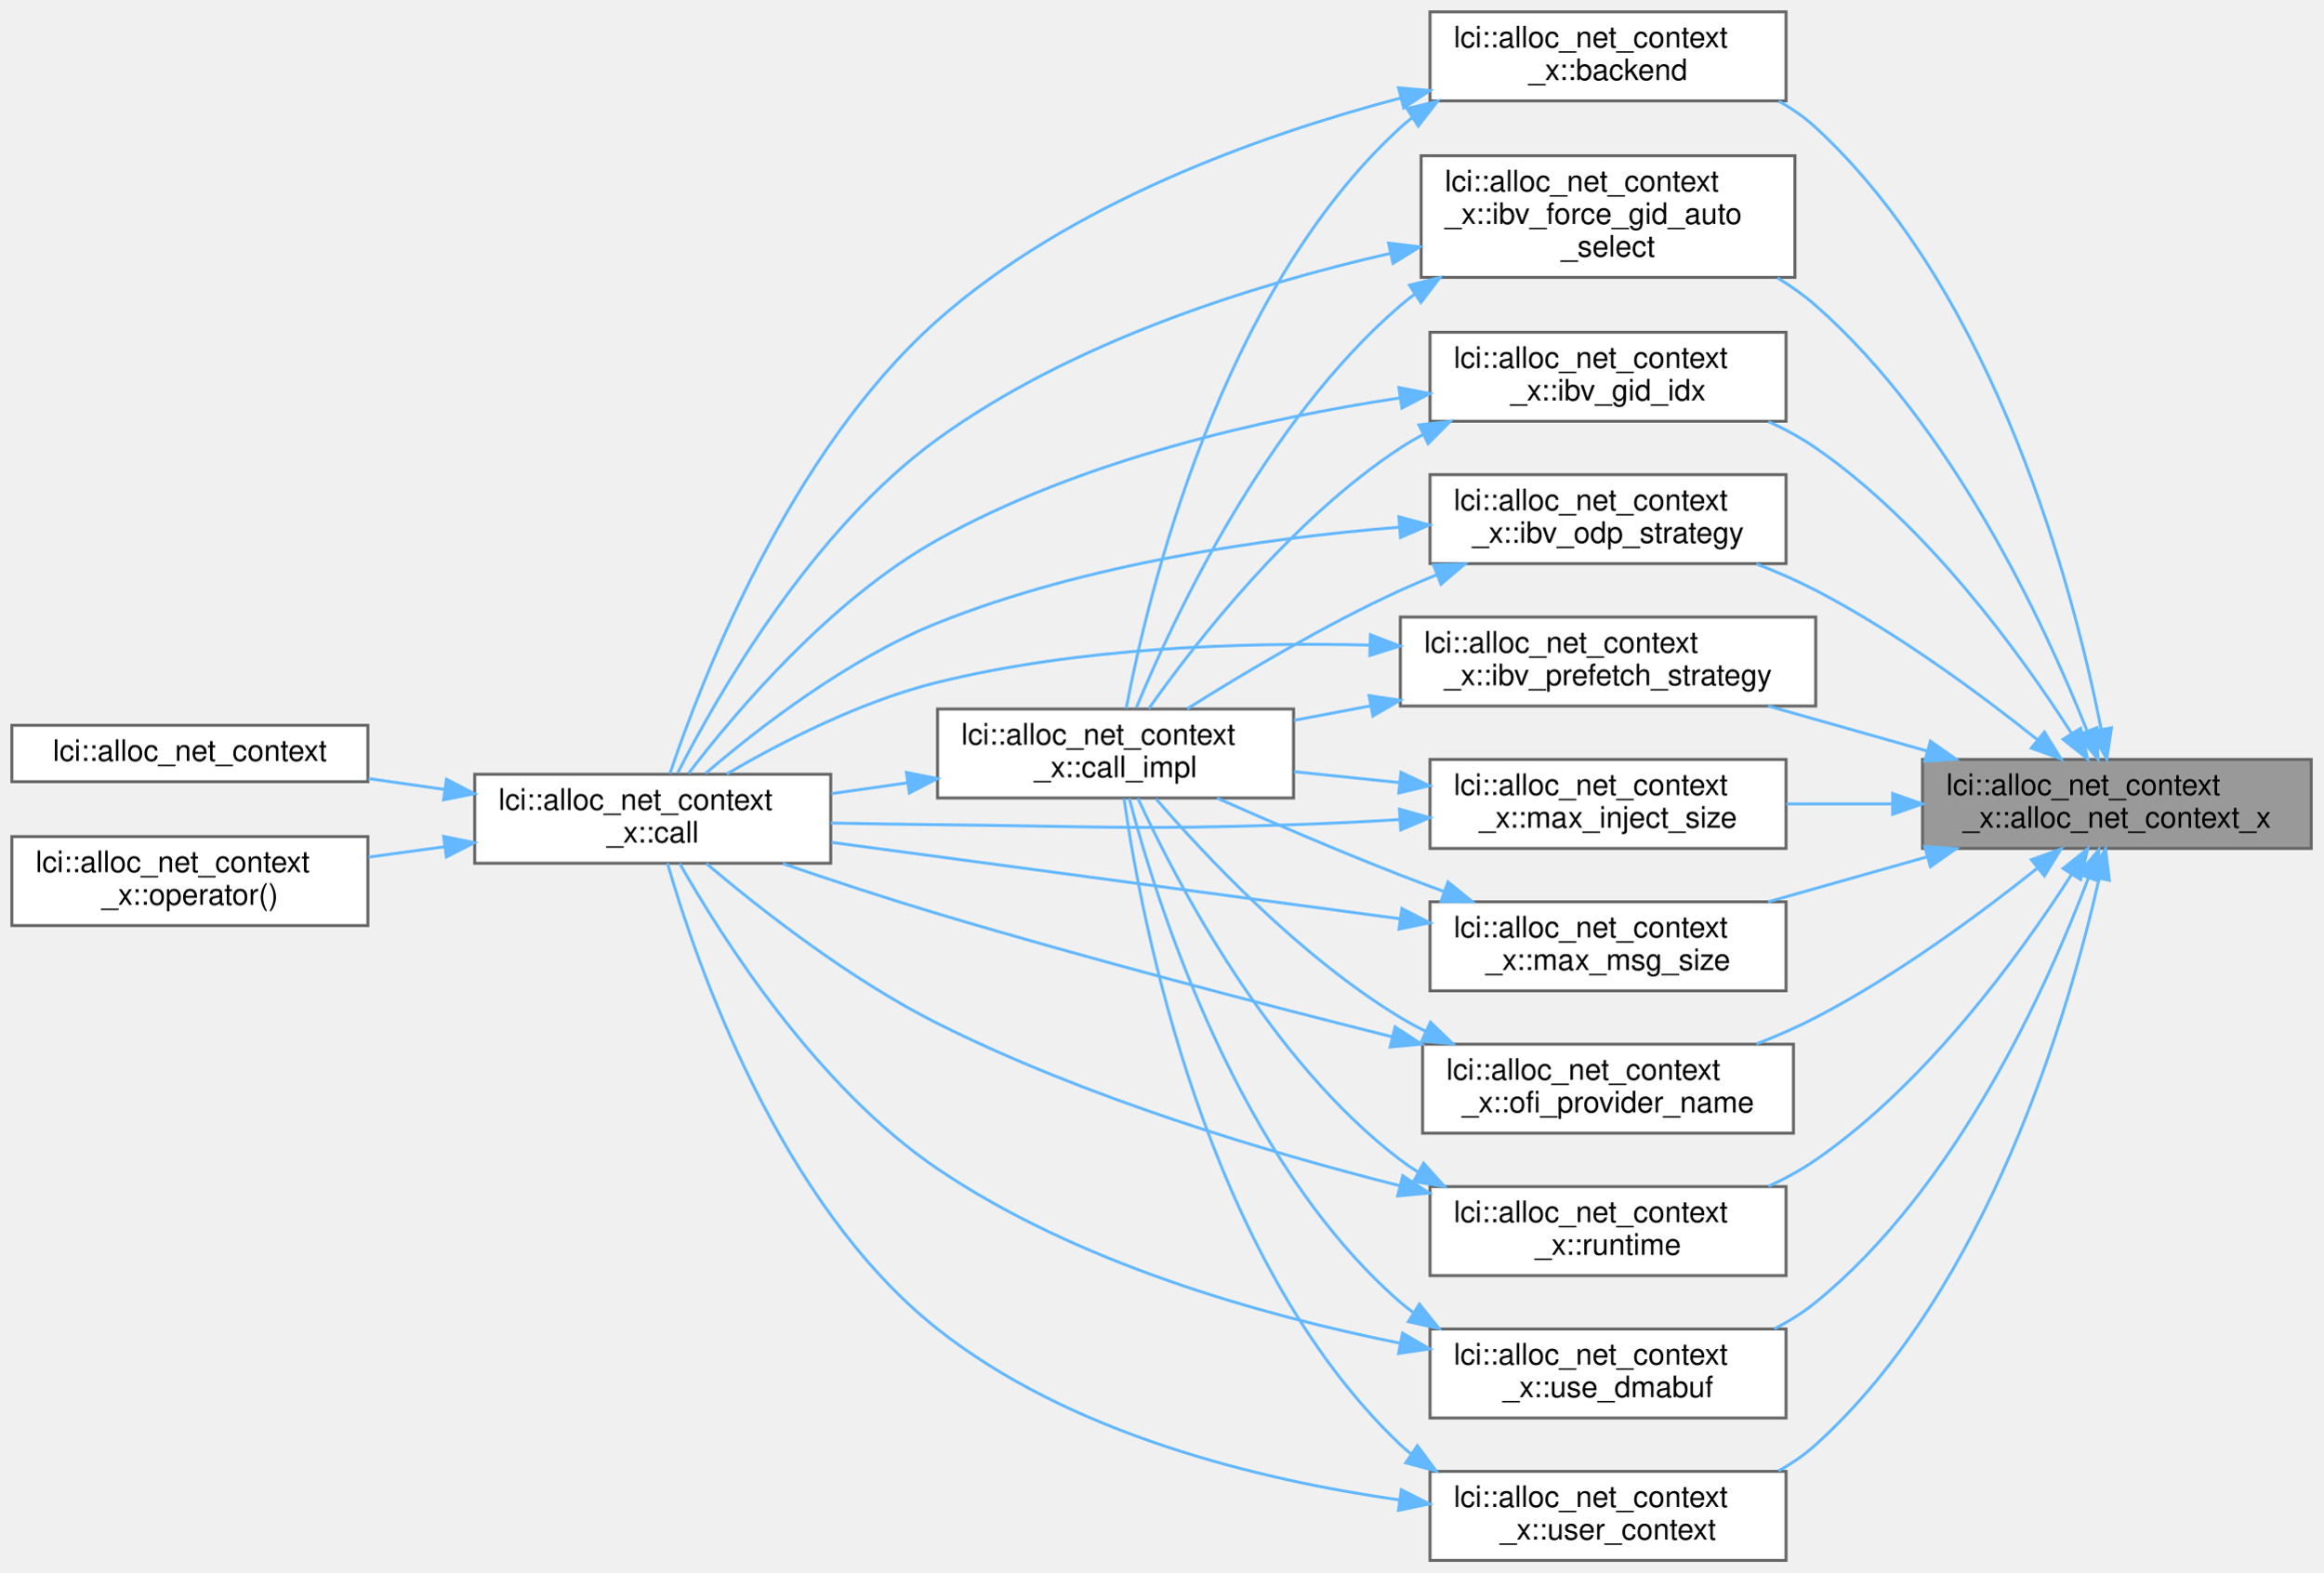
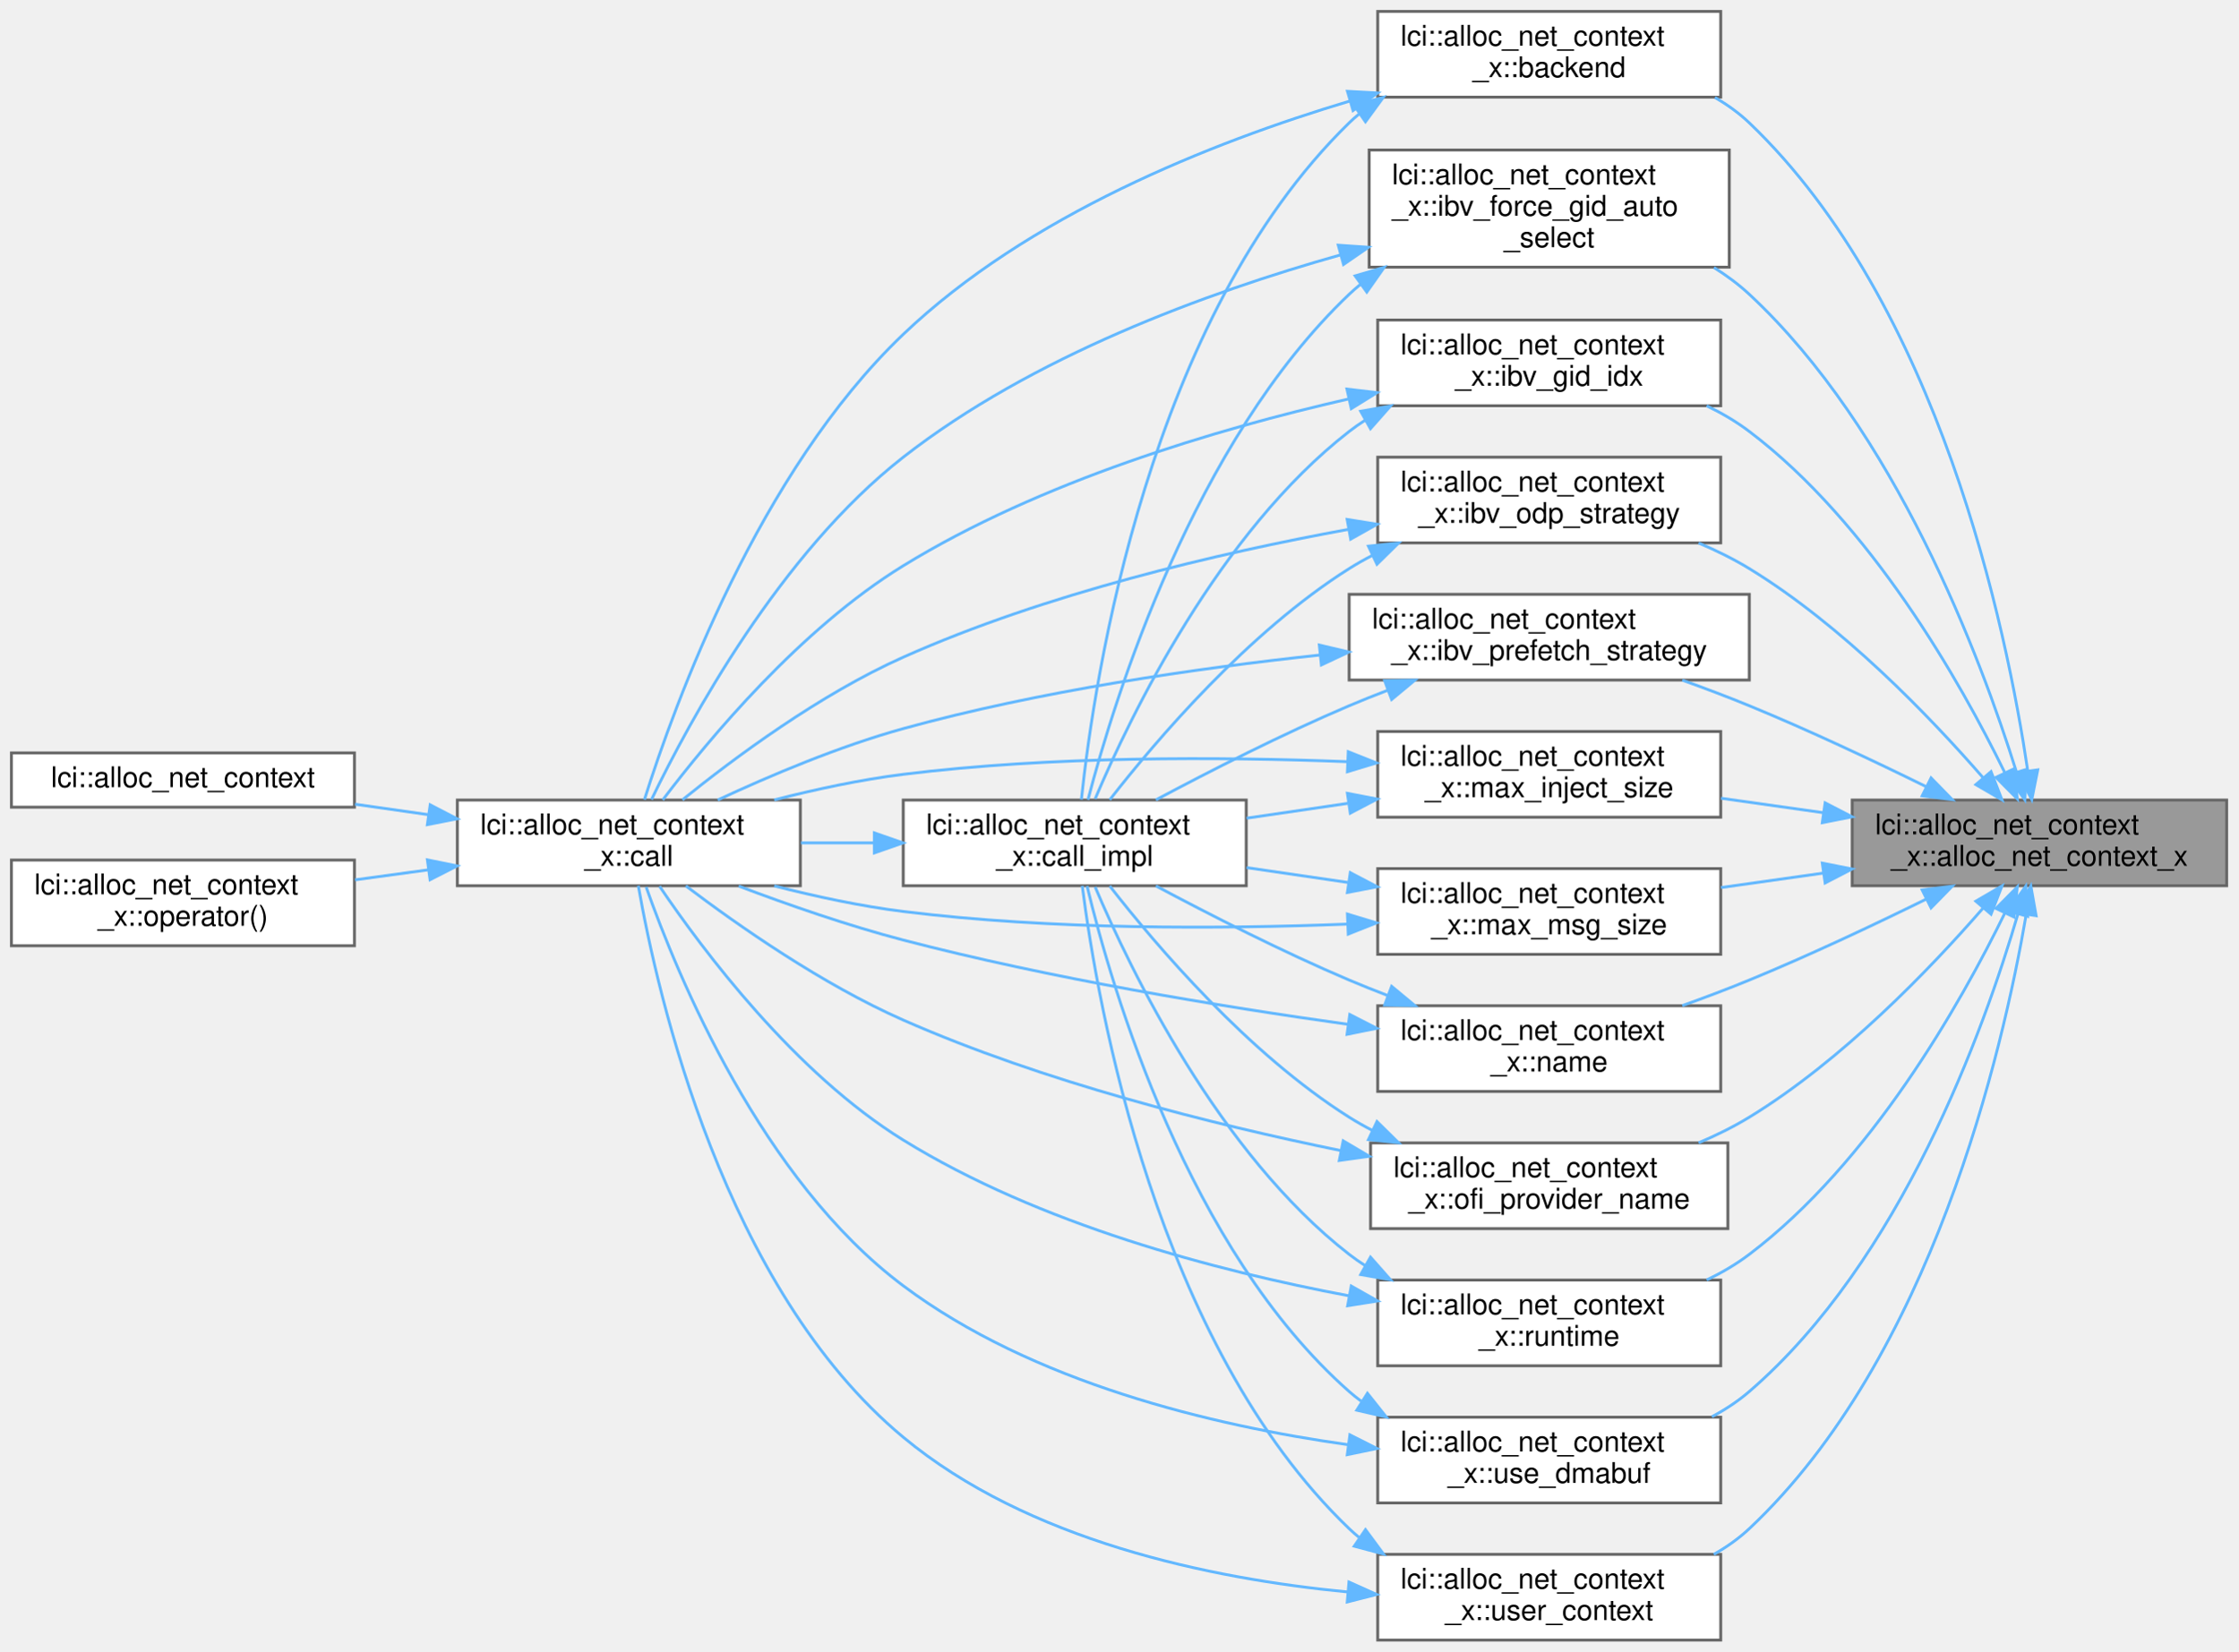
- <svg xmlns="http://www.w3.org/2000/svg" xmlns:xlink="http://www.w3.org/1999/xlink" width="783pt" height="530pt" viewBox="0.00 0.00 783.00 530.00">
-   <g id="graph0" class="graph" transform="scale(1 1) rotate(0) translate(4 526)">
+ <svg xmlns="http://www.w3.org/2000/svg" xmlns:xlink="http://www.w3.org/1999/xlink" width="783pt" height="578pt" viewBox="0.00 0.00 783.00 578.00">
+   <g id="graph0" class="graph" transform="scale(1 1) rotate(0) translate(4 574)">
    <g id="Node000001" class="node">
      <g id="a_Node000001">
        <a xlink:title=" ">
-           <polygon fill="#999999" stroke="#666666" points="775,-270 644,-270 644,-240 775,-240 775,-270" />
-           <text text-anchor="start" x="652" y="-258" font-family="Helvetica,sans-Serif" font-size="10.00">lci::alloc_net_context</text>
-           <text text-anchor="middle" x="709.5" y="-247" font-family="Helvetica,sans-Serif" font-size="10.00">_x::alloc_net_context_x</text>
+           <polygon fill="#999999" stroke="#666666" points="775,-294 644,-294 644,-264 775,-264 775,-294" />
+           <text text-anchor="start" x="652" y="-282" font-family="Helvetica,sans-Serif" font-size="10.00">lci::alloc_net_context</text>
+           <text text-anchor="middle" x="709.5" y="-271" font-family="Helvetica,sans-Serif" font-size="10.00">_x::alloc_net_context_x</text>
        </a>
      </g>
    </g>
    <g id="Node000002" class="node">
      <g id="a_Node000002">
        <a xlink:href="../../d9/d2c/classlci_1_1alloc__net__context__x.html#a924ac87bf6d7c2eb6b52768734dee344" target="_top" xlink:title=" ">
-           <polygon fill="white" stroke="#666666" points="598,-522 478,-522 478,-492 598,-492 598,-522" />
-           <text text-anchor="start" x="486" y="-510" font-family="Helvetica,sans-Serif" font-size="10.00">lci::alloc_net_context</text>
-           <text text-anchor="middle" x="538" y="-499" font-family="Helvetica,sans-Serif" font-size="10.00">_x::backend</text>
+           <polygon fill="white" stroke="#666666" points="598,-570 478,-570 478,-540 598,-540 598,-570" />
+           <text text-anchor="start" x="486" y="-558" font-family="Helvetica,sans-Serif" font-size="10.00">lci::alloc_net_context</text>
+           <text text-anchor="middle" x="538" y="-547" font-family="Helvetica,sans-Serif" font-size="10.00">_x::backend</text>
        </a>
      </g>
    </g>
    <g id="edge1_Node000001_Node000002" class="edge">
      <g id="a_edge1_Node000001_Node000002">
        <a xlink:title=" ">
-           <path fill="none" stroke="#63b8ff" d="M704.25,-280.04C695.06,-326.55 669.06,-426.67 608,-483 604.27,-486.44 600.02,-489.39 595.51,-491.92" />
-           <polygon fill="#63b8ff" stroke="#63b8ff" points="707.69,-280.66 706.1,-270.19 700.81,-279.37 707.69,-280.66" />
+           <path fill="none" stroke="#63b8ff" d="M705.43,-304.16C697.99,-354.33 674.44,-467.47 608,-531 604.42,-534.42 600.34,-537.35 595.98,-539.87" />
+           <polygon fill="#63b8ff" stroke="#63b8ff" points="708.91,-304.56 706.82,-294.17 701.97,-303.6 708.91,-304.56" />
        </a>
      </g>
    </g>
    <g id="Node000007" class="node">
      <g id="a_Node000007">
        <a xlink:href="../../d9/d2c/classlci_1_1alloc__net__context__x.html#a9fe41e79d8eb835bbe41fc713b0971cf" target="_top" xlink:title=" ">
-           <polygon fill="white" stroke="#666666" points="601,-473.5 475,-473.5 475,-432.5 601,-432.5 601,-473.5" />
-           <text text-anchor="start" x="483" y="-461.5" font-family="Helvetica,sans-Serif" font-size="10.00">lci::alloc_net_context</text>
-           <text text-anchor="start" x="483" y="-450.5" font-family="Helvetica,sans-Serif" font-size="10.00">_x::ibv_force_gid_auto</text>
-           <text text-anchor="middle" x="538" y="-439.5" font-family="Helvetica,sans-Serif" font-size="10.00">_select</text>
+           <polygon fill="white" stroke="#666666" points="601,-521.5 475,-521.5 475,-480.5 601,-480.5 601,-521.5" />
+           <text text-anchor="start" x="483" y="-509.5" font-family="Helvetica,sans-Serif" font-size="10.00">lci::alloc_net_context</text>
+           <text text-anchor="start" x="483" y="-498.5" font-family="Helvetica,sans-Serif" font-size="10.00">_x::ibv_force_gid_auto</text>
+           <text text-anchor="middle" x="538" y="-487.5" font-family="Helvetica,sans-Serif" font-size="10.00">_select</text>
        </a>
      </g>
    </g>
    <g id="edge7_Node000001_Node000007" class="edge">
      <g id="a_edge7_Node000001_Node000007">
        <a xlink:title=" ">
-           <path fill="none" stroke="#63b8ff" d="M699.39,-279.83C685.04,-315.81 654.01,-382.57 608,-423 604.07,-426.45 599.69,-429.55 595.09,-432.33" />
-           <polygon fill="#63b8ff" stroke="#63b8ff" points="702.8,-280.71 703.15,-270.12 696.27,-278.18 702.8,-280.71" />
+           <path fill="none" stroke="#63b8ff" d="M701.44,-303.89C688.89,-344.06 659.08,-423.48 608,-471 604.27,-474.47 600.08,-477.58 595.64,-480.36" />
+           <polygon fill="#63b8ff" stroke="#63b8ff" points="704.86,-304.7 704.4,-294.11 698.16,-302.67 704.86,-304.7" />
        </a>
      </g>
    </g>
    <g id="Node000008" class="node">
      <g id="a_Node000008">
        <a xlink:href="../../d9/d2c/classlci_1_1alloc__net__context__x.html#a41c846e3f23a79c2ed6832493cfbdf32" target="_top" xlink:title=" ">
-           <polygon fill="white" stroke="#666666" points="598,-414 478,-414 478,-384 598,-384 598,-414" />
-           <text text-anchor="start" x="486" y="-402" font-family="Helvetica,sans-Serif" font-size="10.00">lci::alloc_net_context</text>
-           <text text-anchor="middle" x="538" y="-391" font-family="Helvetica,sans-Serif" font-size="10.00">_x::ibv_gid_idx</text>
+           <polygon fill="white" stroke="#666666" points="598,-462 478,-462 478,-432 598,-432 598,-462" />
+           <text text-anchor="start" x="486" y="-450" font-family="Helvetica,sans-Serif" font-size="10.00">lci::alloc_net_context</text>
+           <text text-anchor="middle" x="538" y="-439" font-family="Helvetica,sans-Serif" font-size="10.00">_x::ibv_gid_idx</text>
        </a>
      </g>
    </g>
    <g id="edge10_Node000001_Node000008" class="edge">
      <g id="a_edge10_Node000001_Node000008">
        <a xlink:title=" ">
-           <path fill="none" stroke="#63b8ff" d="M694.13,-278.94C676.84,-305.86 645.41,-349.18 608,-375 603.09,-378.39 597.66,-381.34 592.07,-383.9" />
-           <polygon fill="#63b8ff" stroke="#63b8ff" points="697.29,-280.49 699.65,-270.16 691.37,-276.77 697.29,-280.49" />
+           <path fill="none" stroke="#63b8ff" d="M697.43,-303.5C681.85,-335.39 650.51,-390.81 608,-423 603.45,-426.45 598.37,-429.42 593.08,-431.99" />
+           <polygon fill="#63b8ff" stroke="#63b8ff" points="700.62,-304.95 701.76,-294.42 694.3,-301.94 700.62,-304.95" />
        </a>
      </g>
    </g>
    <g id="Node000009" class="node">
      <g id="a_Node000009">
        <a xlink:href="../../d9/d2c/classlci_1_1alloc__net__context__x.html#aaad66599526eca49a9ee0dada3f8e35c" target="_top" xlink:title=" ">
-           <polygon fill="white" stroke="#666666" points="598,-366 478,-366 478,-336 598,-336 598,-366" />
-           <text text-anchor="start" x="486" y="-354" font-family="Helvetica,sans-Serif" font-size="10.00">lci::alloc_net_context</text>
-           <text text-anchor="middle" x="538" y="-343" font-family="Helvetica,sans-Serif" font-size="10.00">_x::ibv_odp_strategy</text>
+           <polygon fill="white" stroke="#666666" points="598,-414 478,-414 478,-384 598,-384 598,-414" />
+           <text text-anchor="start" x="486" y="-402" font-family="Helvetica,sans-Serif" font-size="10.00">lci::alloc_net_context</text>
+           <text text-anchor="middle" x="538" y="-391" font-family="Helvetica,sans-Serif" font-size="10.00">_x::ibv_odp_strategy</text>
        </a>
      </g>
    </g>
    <g id="edge13_Node000001_Node000009" class="edge">
      <g id="a_edge13_Node000001_Node000009">
        <a xlink:title=" ">
-           <path fill="none" stroke="#63b8ff" d="M682.82,-276.57C663.27,-292.17 635.18,-312.91 608,-327 601.69,-330.27 594.85,-333.26 587.99,-335.93" />
-           <polygon fill="#63b8ff" stroke="#63b8ff" points="685.08,-279.24 690.64,-270.23 680.67,-273.8 685.08,-279.24" />
+           <path fill="none" stroke="#63b8ff" d="M689.84,-301.76C671.12,-323.28 640.5,-355.14 608,-375 602.48,-378.37 596.42,-381.36 590.26,-383.97" />
+           <polygon fill="#63b8ff" stroke="#63b8ff" points="692.57,-303.95 696.4,-294.07 687.25,-299.4 692.57,-303.95" />
        </a>
      </g>
    </g>
    <g id="Node000010" class="node">
      <g id="a_Node000010">
        <a xlink:href="../../d9/d2c/classlci_1_1alloc__net__context__x.html#a2c1d71a830f38024cb6193d55e088fb8" target="_top" xlink:title=" ">
-           <polygon fill="white" stroke="#666666" points="608,-318 468,-318 468,-288 608,-288 608,-318" />
-           <text text-anchor="start" x="476" y="-306" font-family="Helvetica,sans-Serif" font-size="10.00">lci::alloc_net_context</text>
-           <text text-anchor="middle" x="538" y="-295" font-family="Helvetica,sans-Serif" font-size="10.00">_x::ibv_prefetch_strategy</text>
+           <polygon fill="white" stroke="#666666" points="608,-366 468,-366 468,-336 608,-336 608,-366" />
+           <text text-anchor="start" x="476" y="-354" font-family="Helvetica,sans-Serif" font-size="10.00">lci::alloc_net_context</text>
+           <text text-anchor="middle" x="538" y="-343" font-family="Helvetica,sans-Serif" font-size="10.00">_x::ibv_prefetch_strategy</text>
        </a>
      </g>
    </g>
    <g id="edge16_Node000001_Node000010" class="edge">
      <g id="a_edge16_Node000001_Node000010">
        <a xlink:title=" ">
-           <path fill="none" stroke="#63b8ff" d="M645.69,-272.79C628.03,-277.79 609,-283.18 591.98,-288" />
-           <polygon fill="#63b8ff" stroke="#63b8ff" points="646.67,-276.15 655.33,-270.06 644.76,-269.41 646.67,-276.15" />
+           <path fill="none" stroke="#63b8ff" d="M669.98,-298.63C651.46,-307.75 628.81,-318.44 608,-327 600.49,-330.09 592.43,-333.13 584.55,-335.96" />
+           <polygon fill="#63b8ff" stroke="#63b8ff" points="671.59,-301.74 678.99,-294.16 668.47,-295.47 671.59,-301.74" />
        </a>
      </g>
    </g>
    <g id="Node000011" class="node">
      <g id="a_Node000011">
        <a xlink:href="../../d9/d2c/classlci_1_1alloc__net__context__x.html#a6654c9eac4872fca14364abd71f579f1" target="_top" xlink:title=" ">
-           <polygon fill="white" stroke="#666666" points="598,-270 478,-270 478,-240 598,-240 598,-270" />
-           <text text-anchor="start" x="486" y="-258" font-family="Helvetica,sans-Serif" font-size="10.00">lci::alloc_net_context</text>
-           <text text-anchor="middle" x="538" y="-247" font-family="Helvetica,sans-Serif" font-size="10.00">_x::max_inject_size</text>
+           <polygon fill="white" stroke="#666666" points="598,-318 478,-318 478,-288 598,-288 598,-318" />
+           <text text-anchor="start" x="486" y="-306" font-family="Helvetica,sans-Serif" font-size="10.00">lci::alloc_net_context</text>
+           <text text-anchor="middle" x="538" y="-295" font-family="Helvetica,sans-Serif" font-size="10.00">_x::max_inject_size</text>
        </a>
      </g>
    </g>
    <g id="edge19_Node000001_Node000011" class="edge">
      <g id="a_edge19_Node000001_Node000011">
        <a xlink:title=" ">
-           <path fill="none" stroke="#63b8ff" d="M633.58,-255C621.7,-255 609.55,-255 598.1,-255" />
-           <polygon fill="#63b8ff" stroke="#63b8ff" points="633.94,-258.5 643.94,-255 633.94,-251.5 633.94,-258.5" />
+           <path fill="none" stroke="#63b8ff" d="M633.94,-289.56C621.94,-291.26 609.67,-292.99 598.1,-294.63" />
+           <polygon fill="#63b8ff" stroke="#63b8ff" points="634.53,-293.01 643.94,-288.14 633.54,-286.08 634.53,-293.01" />
        </a>
      </g>
    </g>
    <g id="Node000012" class="node">
      <g id="a_Node000012">
        <a xlink:href="../../d9/d2c/classlci_1_1alloc__net__context__x.html#ad264e33dba3328ba304b8727d91fea36" target="_top" xlink:title=" ">
+           <polygon fill="white" stroke="#666666" points="598,-270 478,-270 478,-240 598,-240 598,-270" />
+           <text text-anchor="start" x="486" y="-258" font-family="Helvetica,sans-Serif" font-size="10.00">lci::alloc_net_context</text>
+           <text text-anchor="middle" x="538" y="-247" font-family="Helvetica,sans-Serif" font-size="10.00">_x::max_msg_size</text>
+         </a>
+       </g>
+     </g>
+     <g id="edge22_Node000001_Node000012" class="edge">
+       <g id="a_edge22_Node000001_Node000012">
+         <a xlink:title=" ">
+           <path fill="none" stroke="#63b8ff" d="M633.94,-268.44C621.94,-266.74 609.67,-265.01 598.1,-263.37" />
+           <polygon fill="#63b8ff" stroke="#63b8ff" points="633.54,-271.92 643.94,-269.86 634.53,-264.99 633.54,-271.92" />
+         </a>
+       </g>
+     </g>
+     <g id="Node000013" class="node">
+       <g id="a_Node000013">
+         <a xlink:href="../../d9/d2c/classlci_1_1alloc__net__context__x.html#aa986abdc0e46d57842944ccbfecaae73" target="_top" xlink:title=" ">
          <polygon fill="white" stroke="#666666" points="598,-222 478,-222 478,-192 598,-192 598,-222" />
          <text text-anchor="start" x="486" y="-210" font-family="Helvetica,sans-Serif" font-size="10.00">lci::alloc_net_context</text>
-           <text text-anchor="middle" x="538" y="-199" font-family="Helvetica,sans-Serif" font-size="10.00">_x::max_msg_size</text>
-         </a>
-       </g>
-     </g>
-     <g id="edge22_Node000001_Node000012" class="edge">
-       <g id="a_edge22_Node000001_Node000012">
-         <a xlink:title=" ">
-           <path fill="none" stroke="#63b8ff" d="M645.69,-237.21C628.03,-232.21 609,-226.82 591.98,-222" />
-           <polygon fill="#63b8ff" stroke="#63b8ff" points="644.76,-240.59 655.33,-239.94 646.67,-233.85 644.76,-240.59" />
-         </a>
-       </g>
-     </g>
-     <g id="Node000013" class="node">
-       <g id="a_Node000013">
+           <text text-anchor="middle" x="538" y="-199" font-family="Helvetica,sans-Serif" font-size="10.00">_x::name</text>
+         </a>
+       </g>
+     </g>
+     <g id="edge25_Node000001_Node000013" class="edge">
+       <g id="a_edge25_Node000001_Node000013">
+         <a xlink:title=" ">
+           <path fill="none" stroke="#63b8ff" d="M669.98,-259.37C651.46,-250.25 628.81,-239.56 608,-231 600.49,-227.91 592.43,-224.87 584.55,-222.04" />
+           <polygon fill="#63b8ff" stroke="#63b8ff" points="668.47,-262.53 678.99,-263.84 671.59,-256.26 668.47,-262.53" />
+         </a>
+       </g>
+     </g>
+     <g id="Node000014" class="node">
+       <g id="a_Node000014">
        <a xlink:href="../../d9/d2c/classlci_1_1alloc__net__context__x.html#a11c33085d6c48cc3684d45ae1f91b354" target="_top" xlink:title=" ">
          <polygon fill="white" stroke="#666666" points="600.5,-174 475.5,-174 475.5,-144 600.5,-144 600.5,-174" />
          <text text-anchor="start" x="483.5" y="-162" font-family="Helvetica,sans-Serif" font-size="10.00">lci::alloc_net_context</text>
          <text text-anchor="middle" x="538" y="-151" font-family="Helvetica,sans-Serif" font-size="10.00">_x::ofi_provider_name</text>
        </a>
      </g>
    </g>
-     <g id="edge25_Node000001_Node000013" class="edge">
-       <g id="a_edge25_Node000001_Node000013">
-         <a xlink:title=" ">
-           <path fill="none" stroke="#63b8ff" d="M682.82,-233.43C663.27,-217.83 635.18,-197.09 608,-183 601.69,-179.73 594.85,-176.74 587.99,-174.07" />
-           <polygon fill="#63b8ff" stroke="#63b8ff" points="680.67,-236.2 690.64,-239.77 685.08,-230.76 680.67,-236.2" />
-         </a>
-       </g>
-     </g>
-     <g id="Node000014" class="node">
-       <g id="a_Node000014">
+     <g id="edge28_Node000001_Node000014" class="edge">
+       <g id="a_edge28_Node000001_Node000014">
+         <a xlink:title=" ">
+           <path fill="none" stroke="#63b8ff" d="M689.84,-256.24C671.12,-234.72 640.5,-202.86 608,-183 602.48,-179.63 596.42,-176.64 590.26,-174.03" />
+           <polygon fill="#63b8ff" stroke="#63b8ff" points="687.25,-258.6 696.4,-263.93 692.57,-254.05 687.25,-258.6" />
+         </a>
+       </g>
+     </g>
+     <g id="Node000015" class="node">
+       <g id="a_Node000015">
        <a xlink:href="../../d9/d2c/classlci_1_1alloc__net__context__x.html#a3cc9f4bac3c372009fe44dbd77153c19" target="_top" xlink:title=" ">
          <polygon fill="white" stroke="#666666" points="598,-126 478,-126 478,-96 598,-96 598,-126" />
          <text text-anchor="start" x="486" y="-114" font-family="Helvetica,sans-Serif" font-size="10.00">lci::alloc_net_context</text>
          <text text-anchor="middle" x="538" y="-103" font-family="Helvetica,sans-Serif" font-size="10.00">_x::runtime</text>
        </a>
      </g>
    </g>
-     <g id="edge28_Node000001_Node000014" class="edge">
-       <g id="a_edge28_Node000001_Node000014">
-         <a xlink:title=" ">
-           <path fill="none" stroke="#63b8ff" d="M694.13,-231.06C676.84,-204.14 645.41,-160.82 608,-135 603.09,-131.61 597.66,-128.66 592.07,-126.1" />
-           <polygon fill="#63b8ff" stroke="#63b8ff" points="691.37,-233.23 699.65,-239.84 697.29,-229.51 691.37,-233.23" />
-         </a>
-       </g>
-     </g>
-     <g id="Node000015" class="node">
-       <g id="a_Node000015">
+     <g id="edge31_Node000001_Node000015" class="edge">
+       <g id="a_edge31_Node000001_Node000015">
+         <a xlink:title=" ">
+           <path fill="none" stroke="#63b8ff" d="M697.43,-254.5C681.85,-222.61 650.51,-167.19 608,-135 603.45,-131.55 598.37,-128.58 593.08,-126.01" />
+           <polygon fill="#63b8ff" stroke="#63b8ff" points="694.3,-256.06 701.76,-263.58 700.62,-253.05 694.3,-256.06" />
+         </a>
+       </g>
+     </g>
+     <g id="Node000016" class="node">
+       <g id="a_Node000016">
        <a xlink:href="../../d9/d2c/classlci_1_1alloc__net__context__x.html#aabdd8693975475fef49f39019610a4ae" target="_top" xlink:title=" ">
          <polygon fill="white" stroke="#666666" points="598,-78 478,-78 478,-48 598,-48 598,-78" />
          <text text-anchor="start" x="486" y="-66" font-family="Helvetica,sans-Serif" font-size="10.00">lci::alloc_net_context</text>
          <text text-anchor="middle" x="538" y="-55" font-family="Helvetica,sans-Serif" font-size="10.00">_x::use_dmabuf</text>
        </a>
      </g>
    </g>
-     <g id="edge31_Node000001_Node000015" class="edge">
-       <g id="a_edge31_Node000001_Node000015">
-         <a xlink:title=" ">
-           <path fill="none" stroke="#63b8ff" d="M699.96,-230.18C686.19,-193.73 655.71,-125.83 608,-87 603.77,-83.56 599.01,-80.59 594.03,-78.05" />
-           <polygon fill="#63b8ff" stroke="#63b8ff" points="696.67,-231.39 703.4,-239.58 703.25,-228.99 696.67,-231.39" />
-         </a>
-       </g>
-     </g>
-     <g id="Node000016" class="node">
-       <g id="a_Node000016">
+     <g id="edge34_Node000001_Node000016" class="edge">
+       <g id="a_edge34_Node000001_Node000016">
+         <a xlink:title=" ">
+           <path fill="none" stroke="#63b8ff" d="M702.01,-254.22C690.12,-213.6 661.08,-132.77 608,-87 604.06,-83.6 599.62,-80.68 594.92,-78.16" />
+           <polygon fill="#63b8ff" stroke="#63b8ff" points="698.65,-255.19 704.73,-263.87 705.38,-253.29 698.65,-255.19" />
+         </a>
+       </g>
+     </g>
+     <g id="Node000017" class="node">
+       <g id="a_Node000017">
        <a xlink:href="../../d9/d2c/classlci_1_1alloc__net__context__x.html#a875d4f78abda2116a3ea1982116165a3" target="_top" xlink:title=" ">
          <polygon fill="white" stroke="#666666" points="598,-30 478,-30 478,0 598,0 598,-30" />
          <text text-anchor="start" x="486" y="-18" font-family="Helvetica,sans-Serif" font-size="10.00">lci::alloc_net_context</text>
          <text text-anchor="middle" x="538" y="-7" font-family="Helvetica,sans-Serif" font-size="10.00">_x::user_context</text>
        </a>
      </g>
    </g>
-     <g id="edge34_Node000001_Node000016" class="edge">
-       <g id="a_edge34_Node000001_Node000016">
-         <a xlink:title=" ">
-           <path fill="none" stroke="#63b8ff" d="M703.5,-229.73C693.37,-185 666.25,-91.66 608,-39 604.24,-35.6 599.96,-32.67 595.44,-30.16" />
-           <polygon fill="#63b8ff" stroke="#63b8ff" points="700.14,-230.72 705.67,-239.75 706.98,-229.24 700.14,-230.72" />
+     <g id="edge37_Node000001_Node000017" class="edge">
+       <g id="a_edge37_Node000001_Node000017">
+         <a xlink:title=" ">
+           <path fill="none" stroke="#63b8ff" d="M704.89,-254.03C696.6,-205.72 671.8,-98.97 608,-39 604.3,-35.53 600.08,-32.55 595.58,-30" />
+           <polygon fill="#63b8ff" stroke="#63b8ff" points="701.44,-254.63 706.49,-263.94 708.35,-253.51 701.44,-254.63" />
        </a>
      </g>
    </g>
    <g id="Node000003" class="node">
      <g id="a_Node000003">
        <a xlink:href="../../d9/d2c/classlci_1_1alloc__net__context__x.html#ad70070ae0aaa12a3a7ab0be8f9f84dbc" target="_top" xlink:title=" ">
-           <polygon fill="white" stroke="#666666" points="276,-265 156,-265 156,-235 276,-235 276,-265" />
-           <text text-anchor="start" x="164" y="-253" font-family="Helvetica,sans-Serif" font-size="10.00">lci::alloc_net_context</text>
-           <text text-anchor="middle" x="216" y="-242" font-family="Helvetica,sans-Serif" font-size="10.00">_x::call</text>
+           <polygon fill="white" stroke="#666666" points="276,-294 156,-294 156,-264 276,-264 276,-294" />
+           <text text-anchor="start" x="164" y="-282" font-family="Helvetica,sans-Serif" font-size="10.00">lci::alloc_net_context</text>
+           <text text-anchor="middle" x="216" y="-271" font-family="Helvetica,sans-Serif" font-size="10.00">_x::call</text>
        </a>
      </g>
    </g>
    <g id="edge2_Node000002_Node000003" class="edge">
      <g id="a_edge2_Node000002_Node000003">
        <a xlink:title=" ">
-           <path fill="none" stroke="#63b8ff" d="M468.2,-492.99C419.89,-480.24 356.25,-457.24 312,-418 262.36,-373.98 232.68,-297.56 221.78,-265.18" />
-           <polygon fill="#63b8ff" stroke="#63b8ff" points="467.4,-496.4 477.96,-495.48 469.13,-489.62 467.4,-496.4" />
+           <path fill="none" stroke="#63b8ff" d="M468.17,-538.62C419.56,-524.08 355.56,-498.54 312,-457 261.43,-408.77 231.98,-327.61 221.45,-294.14" />
+           <polygon fill="#63b8ff" stroke="#63b8ff" points="467.41,-542.05 477.99,-541.47 469.37,-535.32 467.41,-542.05" />
        </a>
      </g>
    </g>
    <g id="Node000006" class="node">
      <g id="a_Node000006">
-         <a xlink:href="../../d9/d2c/classlci_1_1alloc__net__context__x.html#a5c0e2ff8d01447d1d6e0884f2006be28" target="_top" xlink:title=" ">
-           <polygon fill="white" stroke="#666666" points="432,-287 312,-287 312,-257 432,-257 432,-287" />
-           <text text-anchor="start" x="320" y="-275" font-family="Helvetica,sans-Serif" font-size="10.00">lci::alloc_net_context</text>
-           <text text-anchor="middle" x="372" y="-264" font-family="Helvetica,sans-Serif" font-size="10.00">_x::call_impl</text>
+         <a xlink:href="../../d9/d2c/classlci_1_1alloc__net__context__x.html#adc6902f8e0f6e79e5c6b499a9c40eb75" target="_top" xlink:title=" ">
+           <polygon fill="white" stroke="#666666" points="432,-294 312,-294 312,-264 432,-264 432,-294" />
+           <text text-anchor="start" x="320" y="-282" font-family="Helvetica,sans-Serif" font-size="10.00">lci::alloc_net_context</text>
+           <text text-anchor="middle" x="372" y="-271" font-family="Helvetica,sans-Serif" font-size="10.00">_x::call_impl</text>
        </a>
      </g>
    </g>
    <g id="edge5_Node000002_Node000006" class="edge">
      <g id="a_edge5_Node000002_Node000006">
        <a xlink:title=" ">
-           <path fill="none" stroke="#63b8ff" d="M472.03,-486.36C470.63,-485.3 469.29,-484.18 468,-483 407.25,-427.39 382.88,-325.54 375.58,-287.17" />
-           <polygon fill="#63b8ff" stroke="#63b8ff" points="470.23,-489.37 480.52,-491.89 474.05,-483.5 470.23,-489.37" />
+           <path fill="none" stroke="#63b8ff" d="M471.47,-534.09C470.26,-533.11 469.11,-532.08 468,-531 397.85,-462.64 378.89,-337.4 374.32,-294.16" />
+           <polygon fill="#63b8ff" stroke="#63b8ff" points="469.73,-537.15 479.95,-539.94 473.71,-531.39 469.73,-537.15" />
        </a>
      </g>
    </g>
    <g id="Node000004" class="node">
      <g id="a_Node000004">
        <a xlink:href="../../d5/dd3/namespacelci.html#a1cff68ba78f73159d31e3d6436a3ef40" target="_top" xlink:title=" ">
-           <polygon fill="white" stroke="#666666" points="120,-281.5 0,-281.5 0,-262.5 120,-262.5 120,-281.5" />
-           <text text-anchor="middle" x="60" y="-269.5" font-family="Helvetica,sans-Serif" font-size="10.00">lci::alloc_net_context</text>
+           <polygon fill="white" stroke="#666666" points="120,-310.5 0,-310.5 0,-291.5 120,-291.5 120,-310.5" />
+           <text text-anchor="middle" x="60" y="-298.5" font-family="Helvetica,sans-Serif" font-size="10.00">lci::alloc_net_context</text>
        </a>
      </g>
    </g>
    <g id="edge3_Node000003_Node000004" class="edge">
      <g id="a_edge3_Node000003_Node000004">
        <a xlink:title=" ">
-           <path fill="none" stroke="#63b8ff" d="M145.91,-259.87C137.33,-261.1 128.61,-262.34 120.2,-263.54" />
-           <polygon fill="#63b8ff" stroke="#63b8ff" points="146.5,-263.32 155.9,-258.44 145.51,-256.39 146.5,-263.32" />
+           <path fill="none" stroke="#63b8ff" d="M145.91,-288.87C137.33,-290.1 128.61,-291.34 120.2,-292.54" />
+           <polygon fill="#63b8ff" stroke="#63b8ff" points="146.5,-292.32 155.9,-287.44 145.51,-285.39 146.5,-292.32" />
        </a>
      </g>
    </g>
    <g id="Node000005" class="node">
      <g id="a_Node000005">
        <a xlink:href="../../d9/d2c/classlci_1_1alloc__net__context__x.html#af445224a5a84c85366d66cfcc0ad561f" target="_top" xlink:title=" ">
-           <polygon fill="white" stroke="#666666" points="120,-244 0,-244 0,-214 120,-214 120,-244" />
-           <text text-anchor="start" x="8" y="-232" font-family="Helvetica,sans-Serif" font-size="10.00">lci::alloc_net_context</text>
-           <text text-anchor="middle" x="60" y="-221" font-family="Helvetica,sans-Serif" font-size="10.00">_x::operator()</text>
+           <polygon fill="white" stroke="#666666" points="120,-273 0,-273 0,-243 120,-243 120,-273" />
+           <text text-anchor="start" x="8" y="-261" font-family="Helvetica,sans-Serif" font-size="10.00">lci::alloc_net_context</text>
+           <text text-anchor="middle" x="60" y="-250" font-family="Helvetica,sans-Serif" font-size="10.00">_x::operator()</text>
        </a>
      </g>
    </g>
    <g id="edge4_Node000003_Node000005" class="edge">
      <g id="a_edge4_Node000003_Node000005">
        <a xlink:title=" ">
-           <path fill="none" stroke="#63b8ff" d="M145.91,-240.58C137.33,-239.41 128.61,-238.22 120.2,-237.07" />
-           <polygon fill="#63b8ff" stroke="#63b8ff" points="145.52,-244.06 155.9,-241.94 146.46,-237.12 145.52,-244.06" />
+           <path fill="none" stroke="#63b8ff" d="M145.91,-269.58C137.33,-268.41 128.61,-267.22 120.2,-266.07" />
+           <polygon fill="#63b8ff" stroke="#63b8ff" points="145.52,-273.06 155.9,-270.94 146.46,-266.12 145.52,-273.06" />
        </a>
      </g>
    </g>
    <g id="edge6_Node000006_Node000003" class="edge">
      <g id="a_edge6_Node000006_Node000003">
        <a xlink:title=" ">
-           <path fill="none" stroke="#63b8ff" d="M301.91,-262.13C293.33,-260.9 284.61,-259.66 276.2,-258.46" />
-           <polygon fill="#63b8ff" stroke="#63b8ff" points="301.51,-265.61 311.9,-263.56 302.5,-258.68 301.51,-265.61" />
+           <path fill="none" stroke="#63b8ff" d="M301.63,-279C293.14,-279 284.52,-279 276.2,-279" />
+           <polygon fill="#63b8ff" stroke="#63b8ff" points="301.9,-282.5 311.9,-279 301.9,-275.5 301.9,-282.5" />
        </a>
      </g>
    </g>
    <g id="edge8_Node000007_Node000003" class="edge">
      <g id="a_edge8_Node000007_Node000003">
        <a xlink:title=" ">
-           <path fill="none" stroke="#63b8ff" d="M464.76,-440.63C417.87,-429.92 357.29,-410.82 312,-378 269.65,-347.31 238.05,-292.17 224.41,-265.41" />
-           <polygon fill="#63b8ff" stroke="#63b8ff" points="464.02,-444.05 474.54,-442.79 465.53,-437.22 464.02,-444.05" />
+           <path fill="none" stroke="#63b8ff" d="M464.93,-484.78C417.85,-471.53 356.98,-449.15 312,-414 268.87,-380.3 237.21,-321.74 223.92,-294.17" />
+           <polygon fill="#63b8ff" stroke="#63b8ff" points="464.19,-488.2 474.76,-487.47 466.04,-481.45 464.19,-488.2" />
        </a>
      </g>
    </g>
    <g id="edge9_Node000007_Node000006" class="edge">
      <g id="a_edge9_Node000007_Node000006">
        <a xlink:title=" ">
-           <path fill="none" stroke="#63b8ff" d="M472.75,-426.78C471.11,-425.57 469.52,-424.31 468,-423 422.42,-383.85 391.37,-317.32 379,-287.39" />
-           <polygon fill="#63b8ff" stroke="#63b8ff" points="471.07,-429.86 481.34,-432.45 474.92,-424.02 471.07,-429.86" />
+           <path fill="none" stroke="#63b8ff" d="M471.97,-474.49C470.59,-473.37 469.27,-472.21 468,-471 413.58,-419.21 385.89,-329.61 376.63,-294.11" />
+           <polygon fill="#63b8ff" stroke="#63b8ff" points="470.1,-477.46 480.27,-480.45 474.18,-471.78 470.1,-477.46" />
        </a>
      </g>
    </g>
    <g id="edge11_Node000008_Node000003" class="edge">
      <g id="a_edge11_Node000008_Node000003">
        <a xlink:title=" ">
-           <path fill="none" stroke="#63b8ff" d="M467.94,-391.89C421.51,-384.84 360.23,-370.97 312,-344 275.95,-323.84 244.11,-286.27 228.04,-265.25" />
-           <polygon fill="#63b8ff" stroke="#63b8ff" points="467.51,-395.37 477.91,-393.34 468.51,-388.44 467.51,-395.37" />
+           <path fill="none" stroke="#63b8ff" d="M467.77,-434.37C421.27,-423.75 359.96,-405.46 312,-376 276.05,-353.92 243.93,-315.29 227.86,-294.05" />
+           <polygon fill="#63b8ff" stroke="#63b8ff" points="467.23,-437.84 477.75,-436.59 468.75,-431 467.23,-437.84" />
        </a>
      </g>
    </g>
    <g id="edge12_Node000008_Node000006" class="edge">
      <g id="a_edge12_Node000008_Node000006">
        <a xlink:title=" ">
-           <path fill="none" stroke="#63b8ff" d="M475.62,-379.52C472.99,-378.1 470.44,-376.6 468,-375 431.18,-350.86 398.93,-309.37 383.2,-287.13" />
-           <polygon fill="#63b8ff" stroke="#63b8ff" points="474.29,-382.76 484.81,-383.98 477.35,-376.46 474.29,-382.76" />
+           <path fill="none" stroke="#63b8ff" d="M473.61,-426.95C471.67,-425.71 469.79,-424.39 468,-423 422.38,-387.51 391.55,-323.68 379.14,-294.42" />
+           <polygon fill="#63b8ff" stroke="#63b8ff" points="472.04,-430.08 482.48,-431.93 475.47,-423.98 472.04,-430.08" />
        </a>
      </g>
    </g>
    <g id="edge14_Node000009_Node000003" class="edge">
      <g id="a_edge14_Node000009_Node000003">
        <a xlink:title=" ">
-           <path fill="none" stroke="#63b8ff" d="M467.67,-348.29C422.06,-344.58 361.82,-335.94 312,-316 281.8,-303.91 251.78,-280.69 233.8,-265.27" />
-           <polygon fill="#63b8ff" stroke="#63b8ff" points="467.52,-351.79 477.75,-349.05 468.05,-344.81 467.52,-351.79" />
+           <path fill="none" stroke="#63b8ff" d="M467.68,-388.72C422.08,-380.37 361.84,-366.25 312,-344 282.8,-330.97 252.99,-308.83 234.74,-294.07" />
+           <polygon fill="#63b8ff" stroke="#63b8ff" points="467.31,-392.21 477.77,-390.52 468.54,-385.32 467.31,-392.21" />
        </a>
      </g>
    </g>
    <g id="edge15_Node000009_Node000006" class="edge">
      <g id="a_edge15_Node000009_Node000006">
        <a xlink:title=" ">
-           <path fill="none" stroke="#63b8ff" d="M480.42,-332.31C476.18,-330.61 472,-328.83 468,-327 442.53,-315.33 414.99,-298.93 396.15,-287.07" />
-           <polygon fill="#63b8ff" stroke="#63b8ff" points="479.17,-335.58 489.76,-335.91 481.69,-329.05 479.17,-335.58" />
+           <path fill="none" stroke="#63b8ff" d="M476.13,-379.63C473.32,-378.18 470.6,-376.64 468,-375 432.7,-352.73 400.56,-315.02 384.25,-294.1" />
+           <polygon fill="#63b8ff" stroke="#63b8ff" points="474.75,-382.86 485.29,-383.96 477.74,-376.53 474.75,-382.86" />
        </a>
      </g>
    </g>
    <g id="edge17_Node000010_Node000003" class="edge">
      <g id="a_edge17_Node000010_Node000003">
        <a xlink:title=" ">
-           <path fill="none" stroke="#63b8ff" d="M457.55,-308.54C413.98,-309.59 359.34,-307.64 312,-296 286.37,-289.7 259.52,-275.93 240.93,-265.09" />
-           <polygon fill="#63b8ff" stroke="#63b8ff" points="457.92,-312.03 467.81,-308.24 457.71,-305.04 457.92,-312.03" />
+           <path fill="none" stroke="#63b8ff" d="M457.9,-344.77C414.3,-340.09 359.54,-332.15 312,-319 289.58,-312.8 265.43,-302.58 247.09,-294.02" />
+           <polygon fill="#63b8ff" stroke="#63b8ff" points="457.57,-348.25 467.88,-345.8 458.29,-341.29 457.57,-348.25" />
        </a>
      </g>
    </g>
    <g id="edge18_Node000010_Node000006" class="edge">
      <g id="a_edge18_Node000010_Node000006">
        <a xlink:title=" ">
-           <path fill="none" stroke="#63b8ff" d="M458.1,-288.09C449.35,-286.43 440.57,-284.77 432.13,-283.18" />
-           <polygon fill="#63b8ff" stroke="#63b8ff" points="457.45,-291.52 467.92,-289.94 458.75,-284.65 457.45,-291.52" />
+           <path fill="none" stroke="#63b8ff" d="M481.54,-332.44C476.93,-330.68 472.37,-328.85 468,-327 444.7,-317.11 419.13,-304.06 400.39,-294.06" />
+           <polygon fill="#63b8ff" stroke="#63b8ff" points="480.43,-335.76 491.02,-335.97 482.87,-329.2 480.43,-335.76" />
        </a>
      </g>
    </g>
    <g id="edge20_Node000011_Node000003" class="edge">
      <g id="a_edge20_Node000011_Node000003">
        <a xlink:title=" ">
-           <path fill="none" stroke="#63b8ff" d="M467.58,-249.72C455.72,-249 443.51,-248.38 432,-248 378.7,-246.23 365.33,-247.44 312,-248 300.37,-248.12 287.94,-248.33 276.04,-248.56" />
-           <polygon fill="#63b8ff" stroke="#63b8ff" points="467.69,-253.23 477.89,-250.37 468.13,-246.25 467.69,-253.23" />
+           <path fill="none" stroke="#63b8ff" d="M467.39,-307.42C422.8,-309.16 363.79,-309.44 312,-303 297.14,-301.15 281.28,-297.74 266.85,-294.05" />
+           <polygon fill="#63b8ff" stroke="#63b8ff" points="467.69,-310.91 477.54,-306.99 467.4,-303.91 467.69,-310.91" />
        </a>
      </g>
    </g>
    <g id="edge21_Node000011_Node000006" class="edge">
      <g id="a_edge21_Node000011_Node000006">
        <a xlink:title=" ">
-           <path fill="none" stroke="#63b8ff" d="M467.55,-262.2C455.76,-263.42 443.61,-264.68 432.12,-265.87" />
-           <polygon fill="#63b8ff" stroke="#63b8ff" points="468.21,-265.65 477.79,-261.14 467.48,-258.69 468.21,-265.65" />
+           <path fill="none" stroke="#63b8ff" d="M467.55,-292.84C455.76,-291.11 443.61,-289.33 432.12,-287.65" />
+           <polygon fill="#63b8ff" stroke="#63b8ff" points="467.39,-296.35 477.79,-294.34 468.4,-289.42 467.39,-296.35" />
        </a>
      </g>
    </g>
    <g id="edge23_Node000012_Node000003" class="edge">
      <g id="a_edge23_Node000012_Node000003">
        <a xlink:title=" ">
-           <path fill="none" stroke="#63b8ff" d="M467.9,-216.28C410.77,-223.96 330.5,-234.75 276.26,-242.04" />
-           <polygon fill="#63b8ff" stroke="#63b8ff" points="468.49,-219.74 477.93,-214.94 467.56,-212.8 468.49,-219.74" />
+           <path fill="none" stroke="#63b8ff" d="M467.39,-250.58C422.8,-248.84 363.79,-248.56 312,-255 297.14,-256.85 281.28,-260.26 266.85,-263.95" />
+           <polygon fill="#63b8ff" stroke="#63b8ff" points="467.4,-254.09 477.54,-251.01 467.69,-247.09 467.4,-254.09" />
        </a>
      </g>
    </g>
    <g id="edge24_Node000012_Node000006" class="edge">
      <g id="a_edge24_Node000012_Node000006">
        <a xlink:title=" ">
-           <path fill="none" stroke="#63b8ff" d="M482.71,-225.47C477.72,-227.29 472.75,-229.15 468,-231 447.24,-239.08 424.3,-248.95 406.17,-256.98" />
-           <polygon fill="#63b8ff" stroke="#63b8ff" points="484.06,-228.7 492.29,-222.02 481.69,-222.11 484.06,-228.7" />
+           <path fill="none" stroke="#63b8ff" d="M467.55,-265.16C455.76,-266.89 443.61,-268.67 432.12,-270.35" />
+           <polygon fill="#63b8ff" stroke="#63b8ff" points="468.4,-268.58 477.79,-263.66 467.39,-261.65 468.4,-268.58" />
        </a>
      </g>
    </g>
    <g id="edge26_Node000013_Node000003" class="edge">
      <g id="a_edge26_Node000013_Node000003">
        <a xlink:title=" ">
-           <path fill="none" stroke="#63b8ff" d="M465.26,-176.48C420.9,-187.62 362.9,-202.77 312,-218 294.83,-223.14 276.09,-229.32 259.84,-234.88" />
-           <polygon fill="#63b8ff" stroke="#63b8ff" points="466.23,-179.84 475.09,-174.02 464.54,-173.05 466.23,-179.84" />
+           <path fill="none" stroke="#63b8ff" d="M467.74,-215.48C422.9,-221.75 363.49,-231.55 312,-245 292.68,-250.05 271.73,-257.34 254.43,-263.88" />
+           <polygon fill="#63b8ff" stroke="#63b8ff" points="468.22,-218.94 477.65,-214.11 467.27,-212.01 468.22,-218.94" />
        </a>
      </g>
    </g>
    <g id="edge27_Node000013_Node000006" class="edge">
      <g id="a_edge27_Node000013_Node000006">
        <a xlink:title=" ">
-           <path fill="none" stroke="#63b8ff" d="M476.65,-178.26C473.67,-179.75 470.77,-181.33 468,-183 434.35,-203.34 402.55,-237.15 385.64,-256.72" />
-           <polygon fill="#63b8ff" stroke="#63b8ff" points="478.14,-181.43 485.77,-174.08 475.22,-175.07 478.14,-181.43" />
+           <path fill="none" stroke="#63b8ff" d="M481.54,-225.56C476.93,-227.32 472.37,-229.15 468,-231 444.7,-240.89 419.13,-253.94 400.39,-263.94" />
+           <polygon fill="#63b8ff" stroke="#63b8ff" points="482.87,-228.8 491.02,-222.03 480.43,-222.24 482.87,-228.8" />
        </a>
      </g>
    </g>
    <g id="edge29_Node000014_Node000003" class="edge">
      <g id="a_edge29_Node000014_Node000003">
        <a xlink:title=" ">
-           <path fill="none" stroke="#63b8ff" d="M467.84,-126.28C422.14,-137.85 361.74,-156.05 312,-181 282.48,-195.8 252.28,-219.5 234.08,-234.91" />
-           <polygon fill="#63b8ff" stroke="#63b8ff" points="468.79,-129.65 477.65,-123.83 467.1,-122.85 468.79,-129.65" />
+           <path fill="none" stroke="#63b8ff" d="M465.03,-171.32C419.86,-180.56 361.07,-195.36 312,-217 283.71,-229.47 254.39,-249.97 235.94,-263.95" />
+           <polygon fill="#63b8ff" stroke="#63b8ff" points="465.92,-174.72 475.04,-169.32 464.55,-167.85 465.92,-174.72" />
        </a>
      </g>
    </g>
    <g id="edge30_Node000014_Node000006" class="edge">
      <g id="a_edge30_Node000014_Node000006">
        <a xlink:title=" ">
-           <path fill="none" stroke="#63b8ff" d="M473.78,-131.02C471.78,-132.27 469.85,-133.6 468,-135 423.75,-168.61 392.44,-228.87 379.55,-256.9" />
-           <polygon fill="#63b8ff" stroke="#63b8ff" points="475.83,-133.89 482.91,-126 472.46,-127.75 475.83,-133.89" />
+           <path fill="none" stroke="#63b8ff" d="M476.13,-178.37C473.32,-179.82 470.6,-181.36 468,-183 432.7,-205.27 400.56,-242.98 384.25,-263.9" />
+           <polygon fill="#63b8ff" stroke="#63b8ff" points="477.74,-181.47 485.29,-174.04 474.75,-175.14 477.74,-181.47" />
        </a>
      </g>
    </g>
    <g id="edge32_Node000015_Node000003" class="edge">
      <g id="a_edge32_Node000015_Node000003">
        <a xlink:title=" ">
-           <path fill="none" stroke="#63b8ff" d="M467.77,-73.24C420.73,-82.71 358.8,-100.3 312,-132 271.28,-159.58 239.36,-209.83 225.11,-234.91" />
-           <polygon fill="#63b8ff" stroke="#63b8ff" points="468.72,-76.62 477.87,-71.29 467.39,-69.75 468.72,-76.62" />
+           <path fill="none" stroke="#63b8ff" d="M467.92,-120.49C421.22,-129.26 359.63,-145.55 312,-175 274.15,-198.41 242.1,-241.1 226.74,-263.82" />
+           <polygon fill="#63b8ff" stroke="#63b8ff" points="468.73,-123.9 477.95,-118.68 467.48,-117.01 468.73,-123.9" />
        </a>
      </g>
    </g>
    <g id="edge33_Node000015_Node000006" class="edge">
      <g id="a_edge33_Node000015_Node000006">
        <a xlink:title=" ">
-           <path fill="none" stroke="#63b8ff" d="M472.22,-83.65C470.76,-84.71 469.35,-85.83 468,-87 413.09,-134.73 385.76,-221.94 376.62,-256.91" />
-           <polygon fill="#63b8ff" stroke="#63b8ff" points="474.42,-86.4 481.05,-78.13 470.71,-80.46 474.42,-86.4" />
+           <path fill="none" stroke="#63b8ff" d="M473.61,-131.05C471.67,-132.29 469.79,-133.61 468,-135 422.38,-170.49 391.55,-234.32 379.14,-263.58" />
+           <polygon fill="#63b8ff" stroke="#63b8ff" points="475.47,-134.02 482.48,-126.07 472.04,-127.92 475.47,-134.02" />
        </a>
      </g>
    </g>
    <g id="edge35_Node000016_Node000003" class="edge">
      <g id="a_edge35_Node000016_Node000003">
        <a xlink:title=" ">
-           <path fill="none" stroke="#63b8ff" d="M467.74,-20.37C419.68,-27.21 356.54,-42.74 312,-78 258.51,-120.35 230.61,-201.51 220.97,-234.99" />
-           <polygon fill="#63b8ff" stroke="#63b8ff" points="468.31,-23.82 477.76,-19.03 467.38,-16.88 468.31,-23.82" />
+           <path fill="none" stroke="#63b8ff" d="M467.77,-68.36C420.01,-75.07 357.21,-90.14 312,-124 262.49,-161.08 233.1,-232.24 222.05,-263.56" />
+           <polygon fill="#63b8ff" stroke="#63b8ff" points="468.26,-71.83 477.72,-67.05 467.35,-64.89 468.26,-71.83" />
        </a>
      </g>
    </g>
    <g id="edge36_Node000016_Node000006" class="edge">
      <g id="a_edge36_Node000016_Node000006">
        <a xlink:title=" ">
-           <path fill="none" stroke="#63b8ff" d="M471.51,-35.95C470.29,-36.92 469.12,-37.94 468,-39 402.25,-101.39 380.67,-215.72 374.86,-256.8" />
-           <polygon fill="#63b8ff" stroke="#63b8ff" points="473.73,-38.66 480.05,-30.16 469.81,-32.87 473.73,-38.66" />
+           <path fill="none" stroke="#63b8ff" d="M472.19,-83.62C470.74,-84.69 469.34,-85.82 468,-87 411.53,-136.83 384.96,-227.96 376.31,-263.88" />
+           <polygon fill="#63b8ff" stroke="#63b8ff" points="474.4,-86.37 480.99,-78.07 470.67,-80.45 474.4,-86.37" />
+         </a>
+       </g>
+     </g>
+     <g id="edge38_Node000017_Node000003" class="edge">
+       <g id="a_edge38_Node000017_Node000003">
+         <a xlink:title=" ">
+           <path fill="none" stroke="#63b8ff" d="M467.5,-16.84C419.04,-21.52 355.51,-34.86 312,-71 249.24,-123.13 226.02,-225.6 219.31,-264" />
+           <polygon fill="#63b8ff" stroke="#63b8ff" points="467.94,-20.32 477.6,-15.97 467.34,-13.34 467.94,-20.32" />
+         </a>
+       </g>
+     </g>
+     <g id="edge39_Node000017_Node000006" class="edge">
+       <g id="a_edge39_Node000017_Node000006">
+         <a xlink:title=" ">
+           <path fill="none" stroke="#63b8ff" d="M471.49,-35.93C470.28,-36.91 469.12,-37.93 468,-39 400.55,-103.66 379.95,-222.19 374.63,-263.96" />
+           <polygon fill="#63b8ff" stroke="#63b8ff" points="473.72,-38.65 480.01,-30.12 469.78,-32.86 473.72,-38.65" />
        </a>
      </g>
    </g>
  </g>
</svg>
